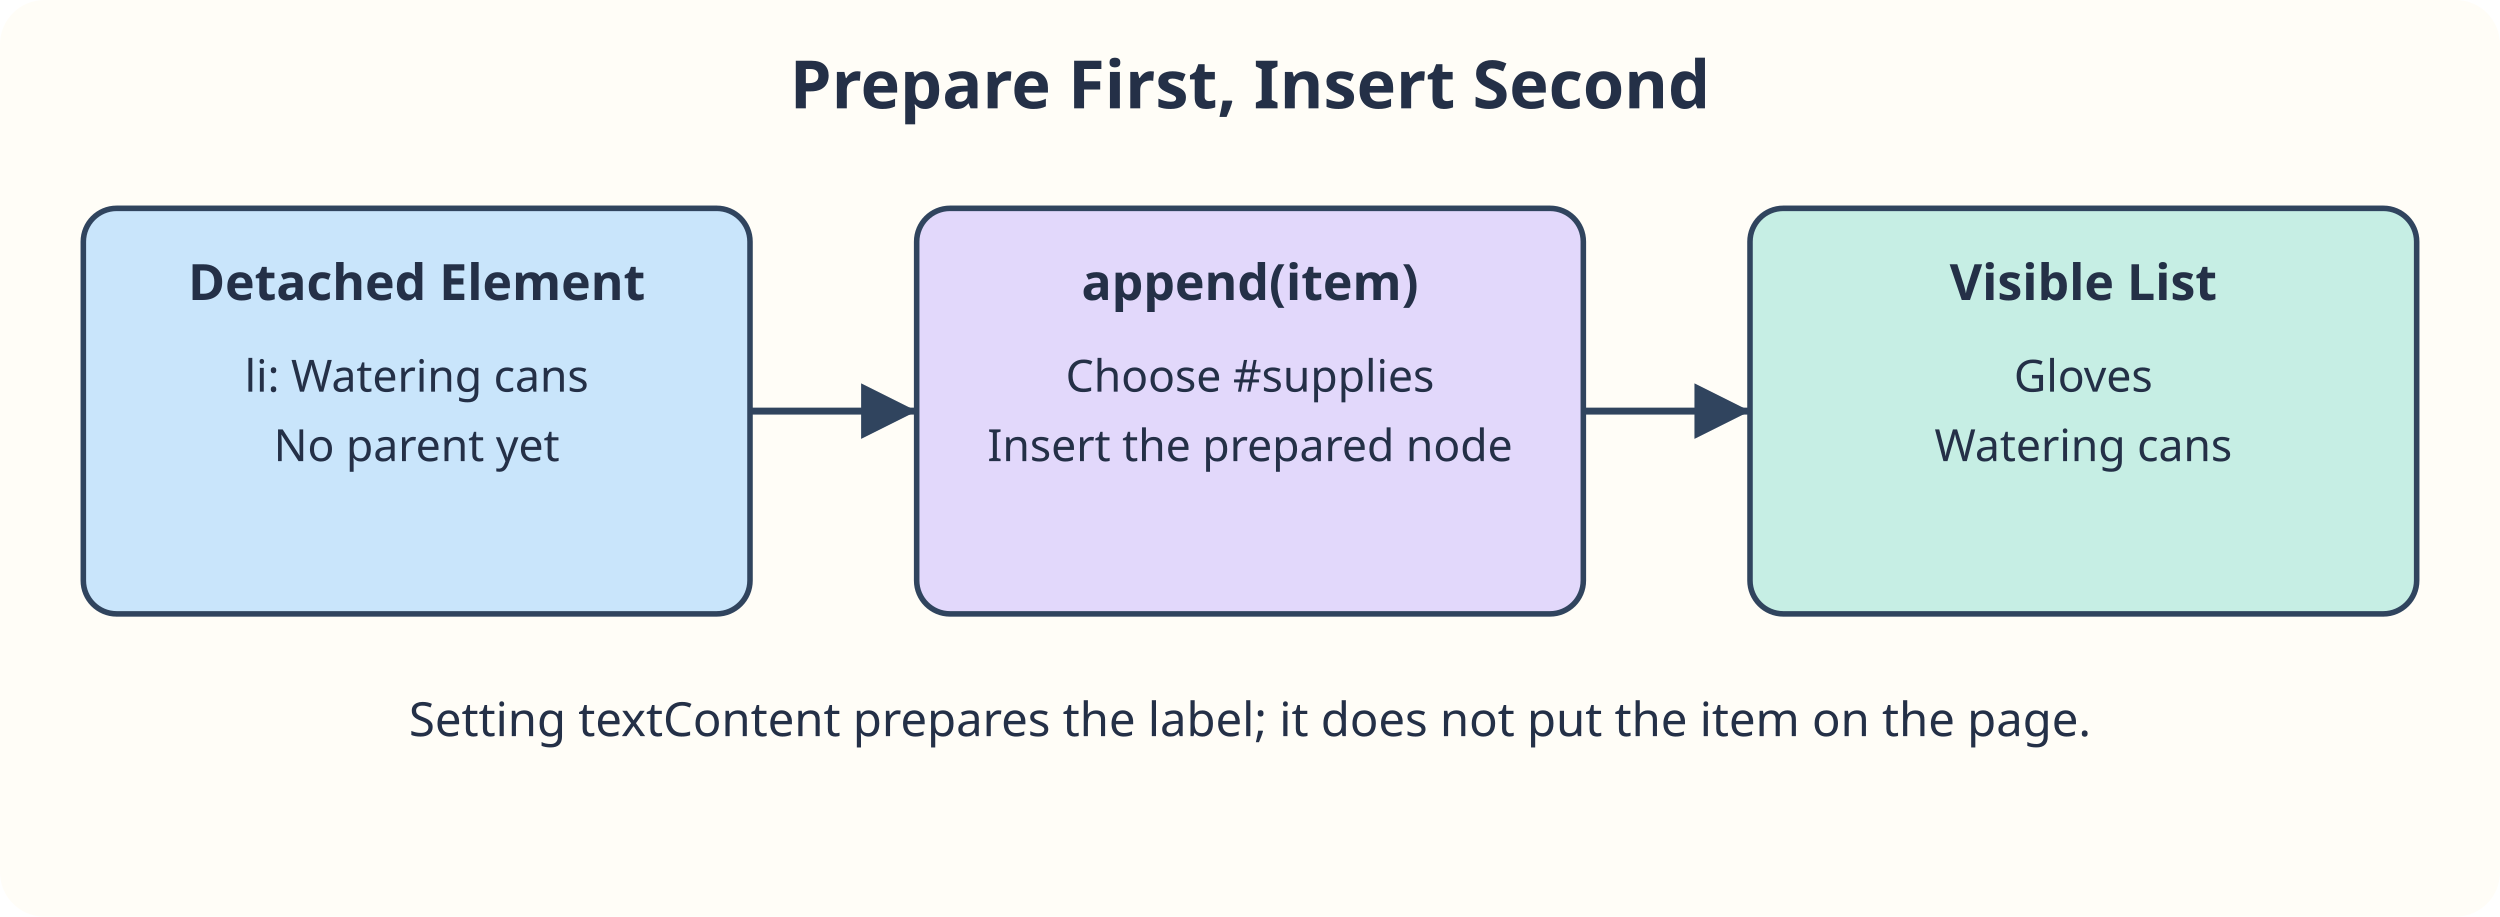
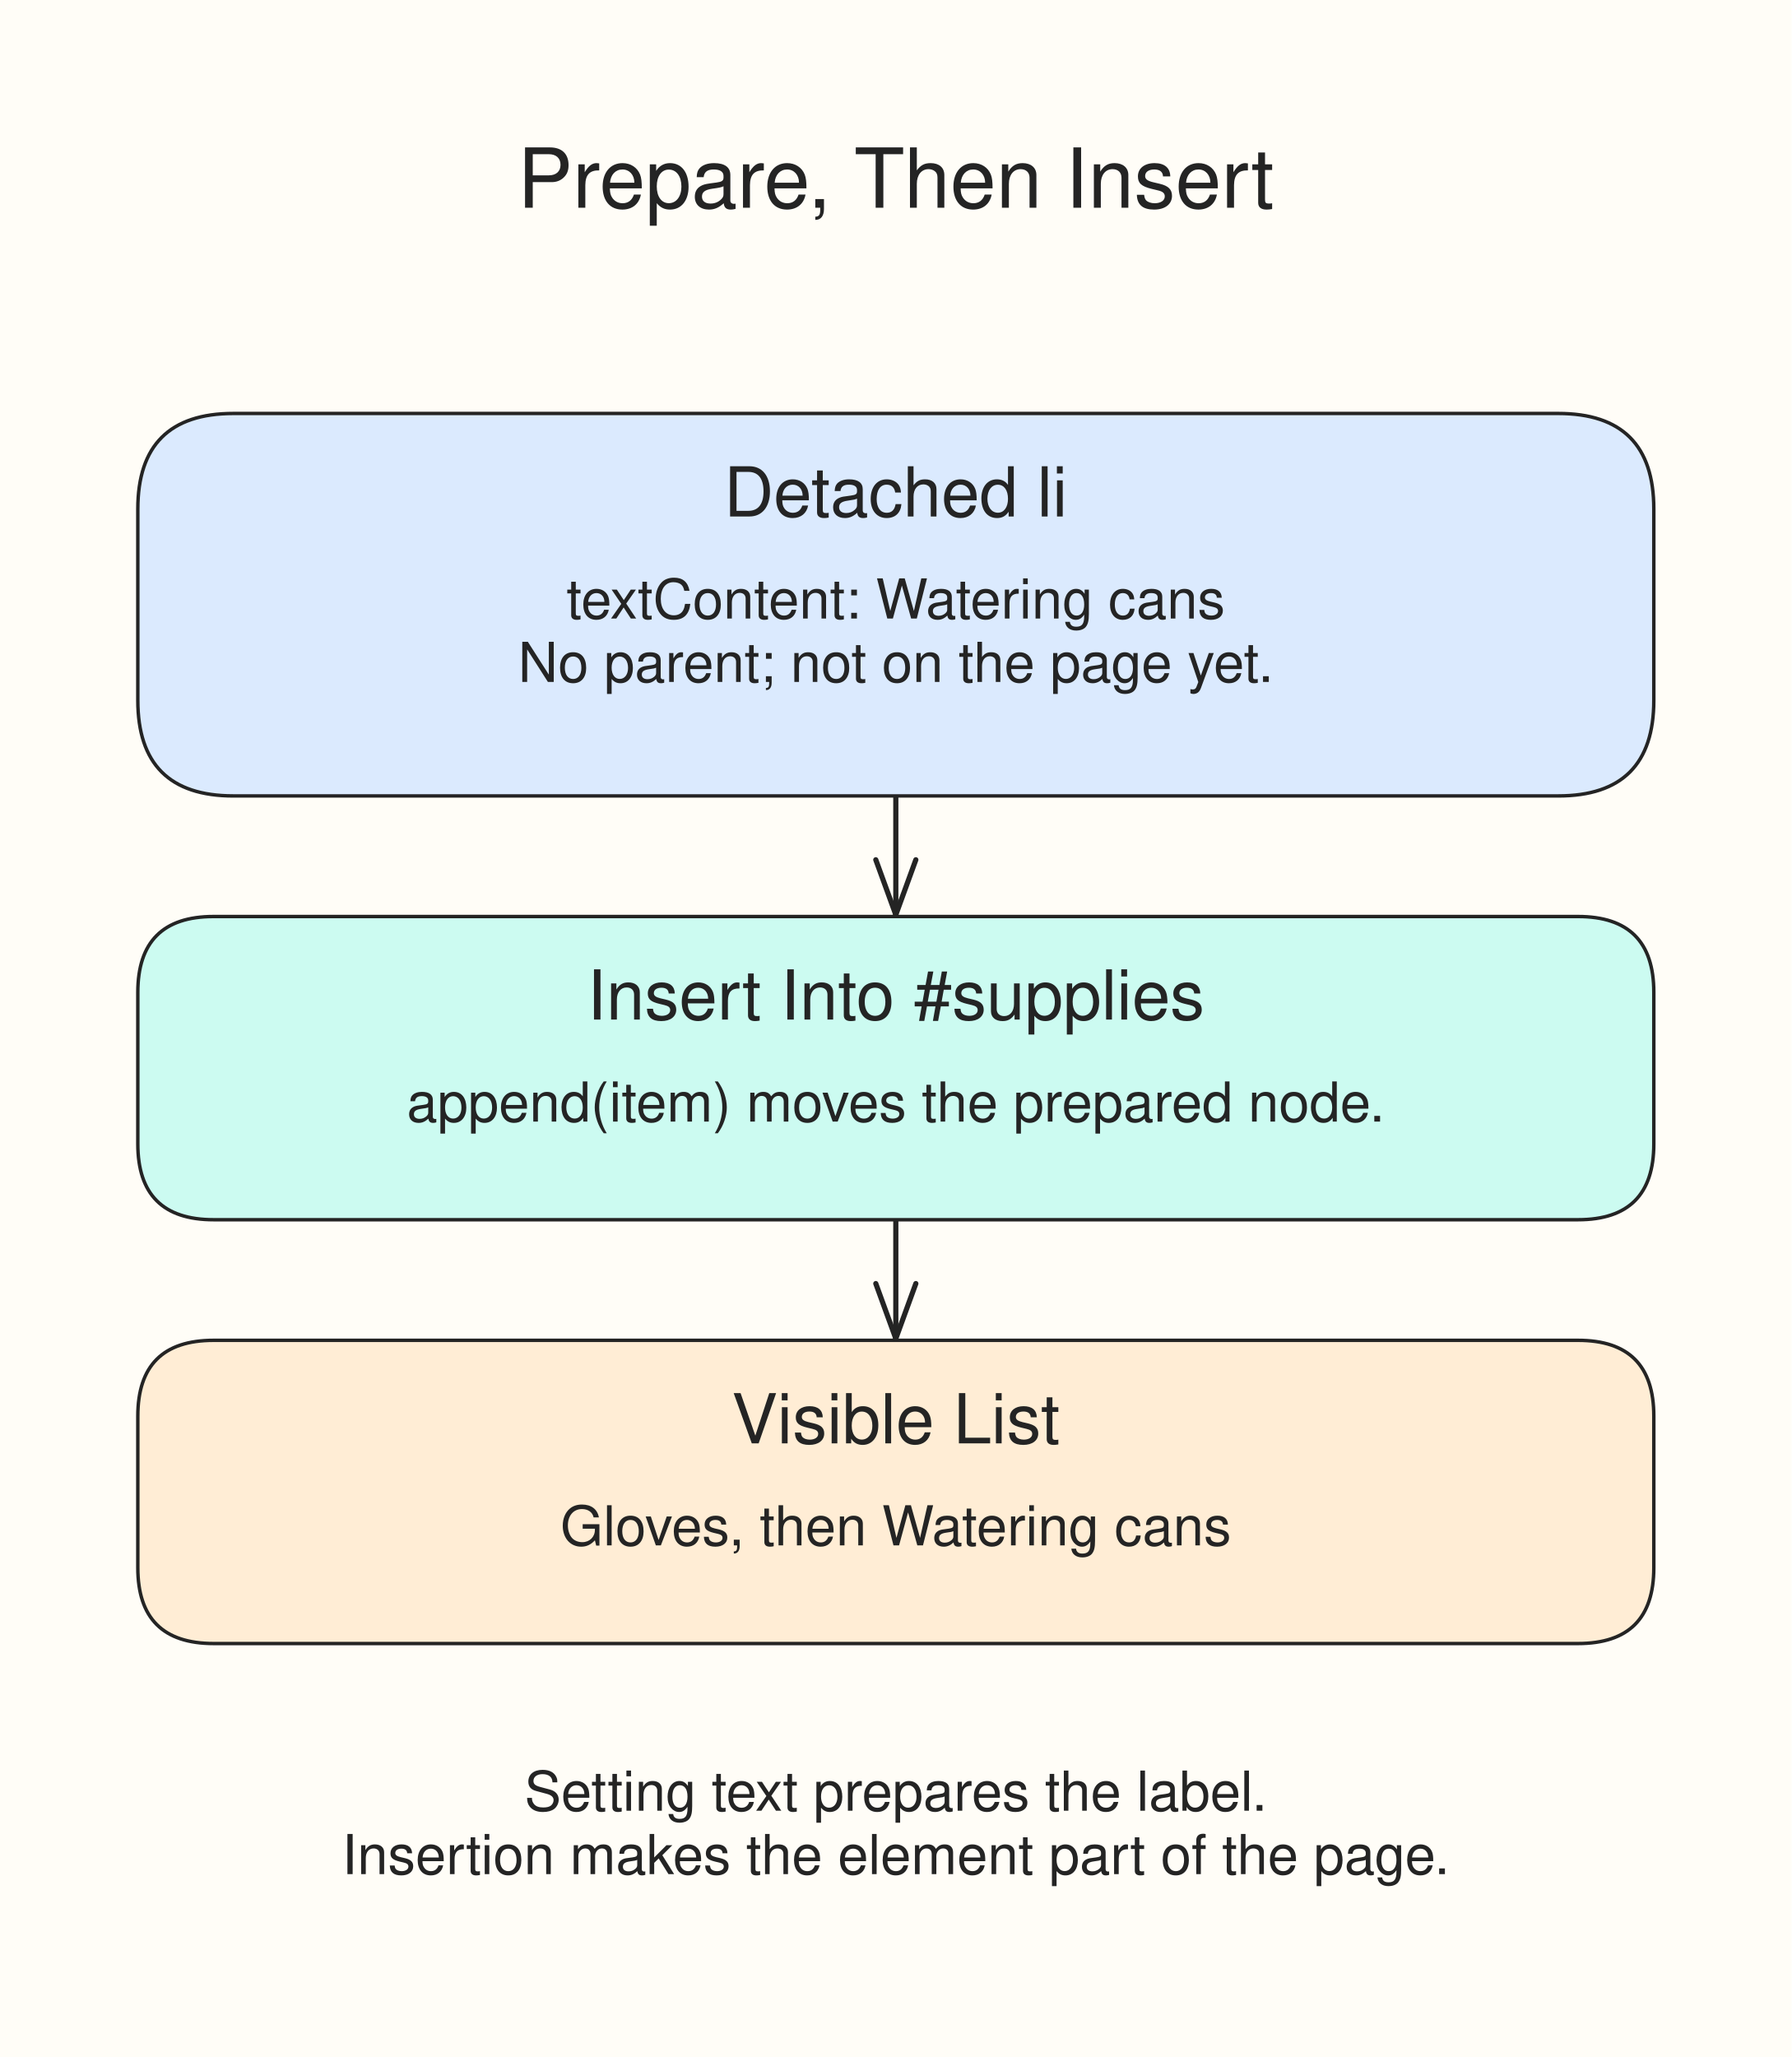
- <svg xmlns="http://www.w3.org/2000/svg" width="900" height="330" viewBox="0 0 900 330" role="img" aria-labelledby="title desc">
-   <rect width="900" height="330" rx="16" fill="#fffdf7" />
+ <svg xmlns="http://www.w3.org/2000/svg" version="1.1" viewBox="0 0 520 597" width="520" height="597" role="img" aria-labelledby="figure-title figure-desc">
  <defs>
-     <marker id="arrow" viewBox="0 0 10 10" refX="10" refY="5" markerWidth="8" markerHeight="8" orient="auto">
-       <path d="M0 0 L10 5 L0 10 Z" fill="#30445e" />
-     </marker>
+     <style class="style-fonts">
+       </style>
  </defs>
-   <text x="450" y="39" text-anchor="middle" font-family="system-ui,sans-serif" font-size="24" font-weight="650" fill="#243047">Prepare First, Insert Second</text>
-   <rect data-card="0" x="30" y="75" width="240" height="146" rx="12" fill="#c9e5fb" stroke="#30445e" stroke-width="2" />
-   <text data-card-label="0" x="150.0" y="108" text-anchor="middle" font-family="system-ui,sans-serif" font-size="18" font-weight="600" fill="#243047">Detached Element</text>
-   <text data-card-label="0" x="150.0" y="141" text-anchor="middle" font-family="system-ui,sans-serif" font-size="16" fill="#243047">li: Watering cans</text>
-   <text data-card-label="0" x="150.0" y="166" text-anchor="middle" font-family="system-ui,sans-serif" font-size="16" fill="#243047">No parent yet</text>
-   <path data-connector="0" d="M270 148 L330 148" fill="none" stroke="#30445e" stroke-width="2.5" marker-end="url(#arrow)" />
-   <rect data-card="1" x="330" y="75" width="240" height="146" rx="12" fill="#e2d8fb" stroke="#30445e" stroke-width="2" />
-   <text data-card-label="1" x="450.0" y="108" text-anchor="middle" font-family="system-ui,sans-serif" font-size="18" font-weight="600" fill="#243047">append(item)</text>
-   <text data-card-label="1" x="450.0" y="141" text-anchor="middle" font-family="system-ui,sans-serif" font-size="16" fill="#243047">Choose #supplies</text>
-   <text data-card-label="1" x="450.0" y="166" text-anchor="middle" font-family="system-ui,sans-serif" font-size="16" fill="#243047">Insert the prepared node</text>
-   <path data-connector="1" d="M570 148 L630 148" fill="none" stroke="#30445e" stroke-width="2.5" marker-end="url(#arrow)" />
-   <rect data-card="2" x="630" y="75" width="240" height="146" rx="12" fill="#c6eee4" stroke="#30445e" stroke-width="2" />
-   <text data-card-label="2" x="750.0" y="108" text-anchor="middle" font-family="system-ui,sans-serif" font-size="18" font-weight="600" fill="#243047">Visible List</text>
-   <text data-card-label="2" x="750.0" y="141" text-anchor="middle" font-family="system-ui,sans-serif" font-size="16" fill="#243047">Gloves</text>
-   <text data-card-label="2" x="750.0" y="166" text-anchor="middle" font-family="system-ui,sans-serif" font-size="16" fill="#243047">Watering cans</text>
-   <text x="450" y="265" text-anchor="middle" font-family="system-ui,sans-serif" font-size="17" fill="#243047">Setting textContent prepares the label; it does not put the item on the page.</text>
+   <rect x="0" y="0" width="520" height="597" fill="#fffdf7" />
+   <g transform="translate(149.9434 40) rotate(0 110.0566 13.8)">
+     <text x="110.057" y="20.28" font-family="Helvetica, Segoe UI Emoji" font-size="24px" fill="#242424" text-anchor="middle" style="white-space: pre;" direction="ltr" dominant-baseline="alphabetic">Prepare, Then Insert</text>
+   </g>
+   <g stroke-linecap="round" transform="translate(40 120) rotate(0 220 55.5)">
+     <path d="M27.75 0 C131.97 0, 236.19 0, 412.25 0 C430.75 0, 440 9.25, 440 27.75 C440 45.91, 440 64.07, 440 83.25 C440 101.75, 430.75 111, 412.25 111 C286.94 111, 161.63 111, 27.75 111 C9.25 111, 0 101.75, 0 83.25 C0 64.94, 0 46.62, 0 27.75 C0 9.25, 9.25 0, 27.75 0" stroke="none" stroke-width="0" fill="#dbeafe" />
+     <path d="M27.75 0 C153.89 0, 280.03 0, 412.25 0 M27.75 0 C175.6 0, 323.45 0, 412.25 0 M412.25 0 C430.75 0, 440 9.25, 440 27.75 M412.25 0 C430.75 0, 440 9.25, 440 27.75 M440 27.75 C440 48.43, 440 69.12, 440 83.25 M440 27.75 C440 49.84, 440 71.94, 440 83.25 M440 83.25 C440 101.75, 430.75 111, 412.25 111 M440 83.25 C440 101.75, 430.75 111, 412.25 111 M412.25 111 C328.78 111, 245.31 111, 27.75 111 M412.25 111 C264.88 111, 117.51 111, 27.75 111 M27.75 111 C9.25 111, 0 101.75, 0 83.25 M27.75 111 C9.25 111, 0 101.75, 0 83.25 M0 83.25 C0 64.02, 0 44.79, 0 27.75 M0 83.25 C0 67.02, 0 50.79, 0 27.75 M0 27.75 C0 9.25, 9.25 0, 27.75 0 M0 27.75 C0 9.25, 9.25 0, 27.75 0" stroke="#242424" stroke-width="1" fill="none" />
+   </g>
+   <g transform="translate(209.9707 133) rotate(0 50.0293 11.5)">
+     <text x="50.029" y="16.9" font-family="Helvetica, Segoe UI Emoji" font-size="20px" fill="#242424" text-anchor="middle" style="white-space: pre;" direction="ltr" dominant-baseline="alphabetic">Detached li</text>
+   </g>
+   <g transform="translate(149.6992 166) rotate(0 110.3008 18.4)">
+     <text x="110.301" y="13.52" font-family="Helvetica, Segoe UI Emoji" font-size="16px" fill="#242424" text-anchor="middle" style="white-space: pre;" direction="ltr" dominant-baseline="alphabetic">textContent: Watering cans</text>
+     <text x="110.301" y="31.92" font-family="Helvetica, Segoe UI Emoji" font-size="16px" fill="#242424" text-anchor="middle" style="white-space: pre;" direction="ltr" dominant-baseline="alphabetic">No parent; not on the page yet.</text>
+   </g>
+   <g stroke-linecap="round" transform="translate(40 266) rotate(0 220 44)">
+     <path d="M22 0 C137.93 0, 253.87 0, 418 0 C432.67 0, 440 7.33, 440 22 C440 32.04, 440 42.08, 440 66 C440 80.67, 432.67 88, 418 88 C298.08 88, 178.15 88, 22 88 C7.33 88, 0 80.67, 0 66 C0 50.92, 0 35.84, 0 22 C0 7.33, 7.33 0, 22 0" stroke="none" stroke-width="0" fill="#ccfbf1" />
+     <path d="M22 0 C160.7 0, 299.4 0, 418 0 M22 0 C127.76 0, 233.52 0, 418 0 M418 0 C432.67 0, 440 7.33, 440 22 M418 0 C432.67 0, 440 7.33, 440 22 M440 22 C440 35.9, 440 49.8, 440 66 M440 22 C440 39.38, 440 56.76, 440 66 M440 66 C440 80.67, 432.67 88, 418 88 M440 66 C440 80.67, 432.67 88, 418 88 M418 88 C313.4 88, 208.81 88, 22 88 M418 88 C279.33 88, 140.65 88, 22 88 M22 88 C7.33 88, 0 80.67, 0 66 M22 88 C7.33 88, 0 80.67, 0 66 M0 66 C0 52.92, 0 39.84, 0 22 M0 66 C0 48.72, 0 31.45, 0 22 M0 22 C0 7.33, 7.33 0, 22 0 M0 22 C0 7.33, 7.33 0, 22 0" stroke="#242424" stroke-width="1" fill="none" />
+   </g>
+   <g transform="translate(170.5029 279) rotate(0 89.49707 11.5)">
+     <text x="89.497" y="16.9" font-family="Helvetica, Segoe UI Emoji" font-size="20px" fill="#242424" text-anchor="middle" style="white-space: pre;" direction="ltr" dominant-baseline="alphabetic">Insert Into #supplies</text>
+   </g>
+   <g transform="translate(117.2461 312) rotate(0 142.7539 9.2)">
+     <text x="142.754" y="13.52" font-family="Helvetica, Segoe UI Emoji" font-size="16px" fill="#242424" text-anchor="middle" style="white-space: pre;" direction="ltr" dominant-baseline="alphabetic">append(item) moves the prepared node.</text>
+   </g>
+   <g stroke-linecap="round">
+     <g transform="translate(260 231.5) rotate(0 0 17)">
+       <path d="M0 0 C0 9.73, 0 19.46, 0 34 M0 0 C0 12.64, 0 25.29, 0 34" stroke="#242424" stroke-width="1.5" fill="none" />
+     </g>
+     <g transform="translate(260 231.5) rotate(0 0 17)">
+       <path d="M-5.81 18.03 C-4.15 22.6, -2.49 27.17, 0 34 M-5.81 18.03 C-3.65 23.97, -1.49 29.91, 0 34" stroke="#242424" stroke-width="1.5" fill="none" />
+     </g>
+     <g transform="translate(260 231.5) rotate(0 0 17)">
+       <path d="M5.81 18.03 C4.15 22.6, 2.49 27.17, 0 34 M5.81 18.03 C3.65 23.97, 1.49 29.91, 0 34" stroke="#242424" stroke-width="1.5" fill="none" />
+     </g>
+   </g>
+   <mask />
+   <g stroke-linecap="round" transform="translate(40 389) rotate(0 220 44)">
+     <path d="M22 0 C122.19 0, 222.39 0, 418 0 C432.67 0, 440 7.33, 440 22 C440 32.4, 440 42.8, 440 66 C440 80.67, 432.67 88, 418 88 C272.57 88, 127.14 88, 22 88 C7.33 88, 0 80.67, 0 66 C0 55.73, 0 45.45, 0 22 C0 7.33, 7.33 0, 22 0" stroke="none" stroke-width="0" fill="#ffedd5" />
+     <path d="M22 0 C174.27 0, 326.54 0, 418 0 M22 0 C132.59 0, 243.17 0, 418 0 M418 0 C432.67 0, 440 7.33, 440 22 M418 0 C432.67 0, 440 7.33, 440 22 M440 22 C440 39.52, 440 57.03, 440 66 M440 22 C440 38.74, 440 55.48, 440 66 M440 66 C440 80.67, 432.67 88, 418 88 M440 66 C440 80.67, 432.67 88, 418 88 M418 88 C266.22 88, 114.45 88, 22 88 M418 88 C301.3 88, 184.6 88, 22 88 M22 88 C7.33 88, 0 80.67, 0 66 M22 88 C7.33 88, 0 80.67, 0 66 M0 66 C0 53.13, 0 40.26, 0 22 M0 66 C0 55.78, 0 45.56, 0 22 M0 22 C0 7.33, 7.33 0, 22 0 M0 22 C0 7.33, 7.33 0, 22 0" stroke="#242424" stroke-width="1" fill="none" />
+   </g>
+   <g transform="translate(212.3779 402) rotate(0 47.62207 11.5)">
+     <text x="47.622" y="16.9" font-family="Helvetica, Segoe UI Emoji" font-size="20px" fill="#242424" text-anchor="middle" style="white-space: pre;" direction="ltr" dominant-baseline="alphabetic">Visible List</text>
+   </g>
+   <g transform="translate(162.0234 435) rotate(0 97.97656 9.2)">
+     <text x="97.977" y="13.52" font-family="Helvetica, Segoe UI Emoji" font-size="16px" fill="#242424" text-anchor="middle" style="white-space: pre;" direction="ltr" dominant-baseline="alphabetic">Gloves, then Watering cans</text>
+   </g>
+   <g stroke-linecap="round">
+     <g transform="translate(260 354.5) rotate(0 0 17)">
+       <path d="M0 0 C0 9.08, 0 18.16, 0 34 M0 0 C0 7.11, 0 14.22, 0 34" stroke="#242424" stroke-width="1.5" fill="none" />
+     </g>
+     <g transform="translate(260 354.5) rotate(0 0 17)">
+       <path d="M-5.81 18.03 C-4.26 22.29, -2.71 26.56, 0 34 M-5.81 18.03 C-4.6 21.36, -3.38 24.7, 0 34" stroke="#242424" stroke-width="1.5" fill="none" />
+     </g>
+     <g transform="translate(260 354.5) rotate(0 0 17)">
+       <path d="M5.81 18.03 C4.26 22.29, 2.71 26.56, 0 34 M5.81 18.03 C4.6 21.36, 3.38 24.7, 0 34" stroke="#242424" stroke-width="1.5" fill="none" />
+     </g>
+   </g>
+   <mask />
+   <g transform="translate(99.01562 512) rotate(0 160.9844 18.4)">
+     <text x="160.984" y="13.52" font-family="Helvetica, Segoe UI Emoji" font-size="16px" fill="#242424" text-anchor="middle" style="white-space: pre;" direction="ltr" dominant-baseline="alphabetic">Setting text prepares the label.</text>
+     <text x="160.984" y="31.92" font-family="Helvetica, Segoe UI Emoji" font-size="16px" fill="#242424" text-anchor="middle" style="white-space: pre;" direction="ltr" dominant-baseline="alphabetic">Insertion makes the element part of the page.</text>
+   </g>
+   <g stroke-linecap="round" transform="translate(20 20) rotate(0 240 278.5)">
+     <path d="M32 0 C135.07 0, 238.14 0, 448 0 M32 0 C186.4 0, 340.8 0, 448 0 M448 0 C469.33 0, 480 10.67, 480 32 M448 0 C469.33 0, 480 10.67, 480 32 M480 32 C480 175.77, 480 319.54, 480 525 M480 32 C480 147.68, 480 263.36, 480 525 M480 525 C480 546.33, 469.33 557, 448 557 M480 525 C480 546.33, 469.33 557, 448 557 M448 557 C346.86 557, 245.71 557, 32 557 M448 557 C349.41 557, 250.83 557, 32 557 M32 557 C10.67 557, 0 546.33, 0 525 M32 557 C10.67 557, 0 546.33, 0 525 M0 525 C0 407.94, 0 290.89, 0 32 M0 525 C0 386.71, 0 248.41, 0 32 M0 32 C0 10.67, 10.67 0, 32 0 M0 32 C0 10.67, 10.67 0, 32 0" stroke="transparent" stroke-width="2" fill="none" />
+   </g>
</svg>
